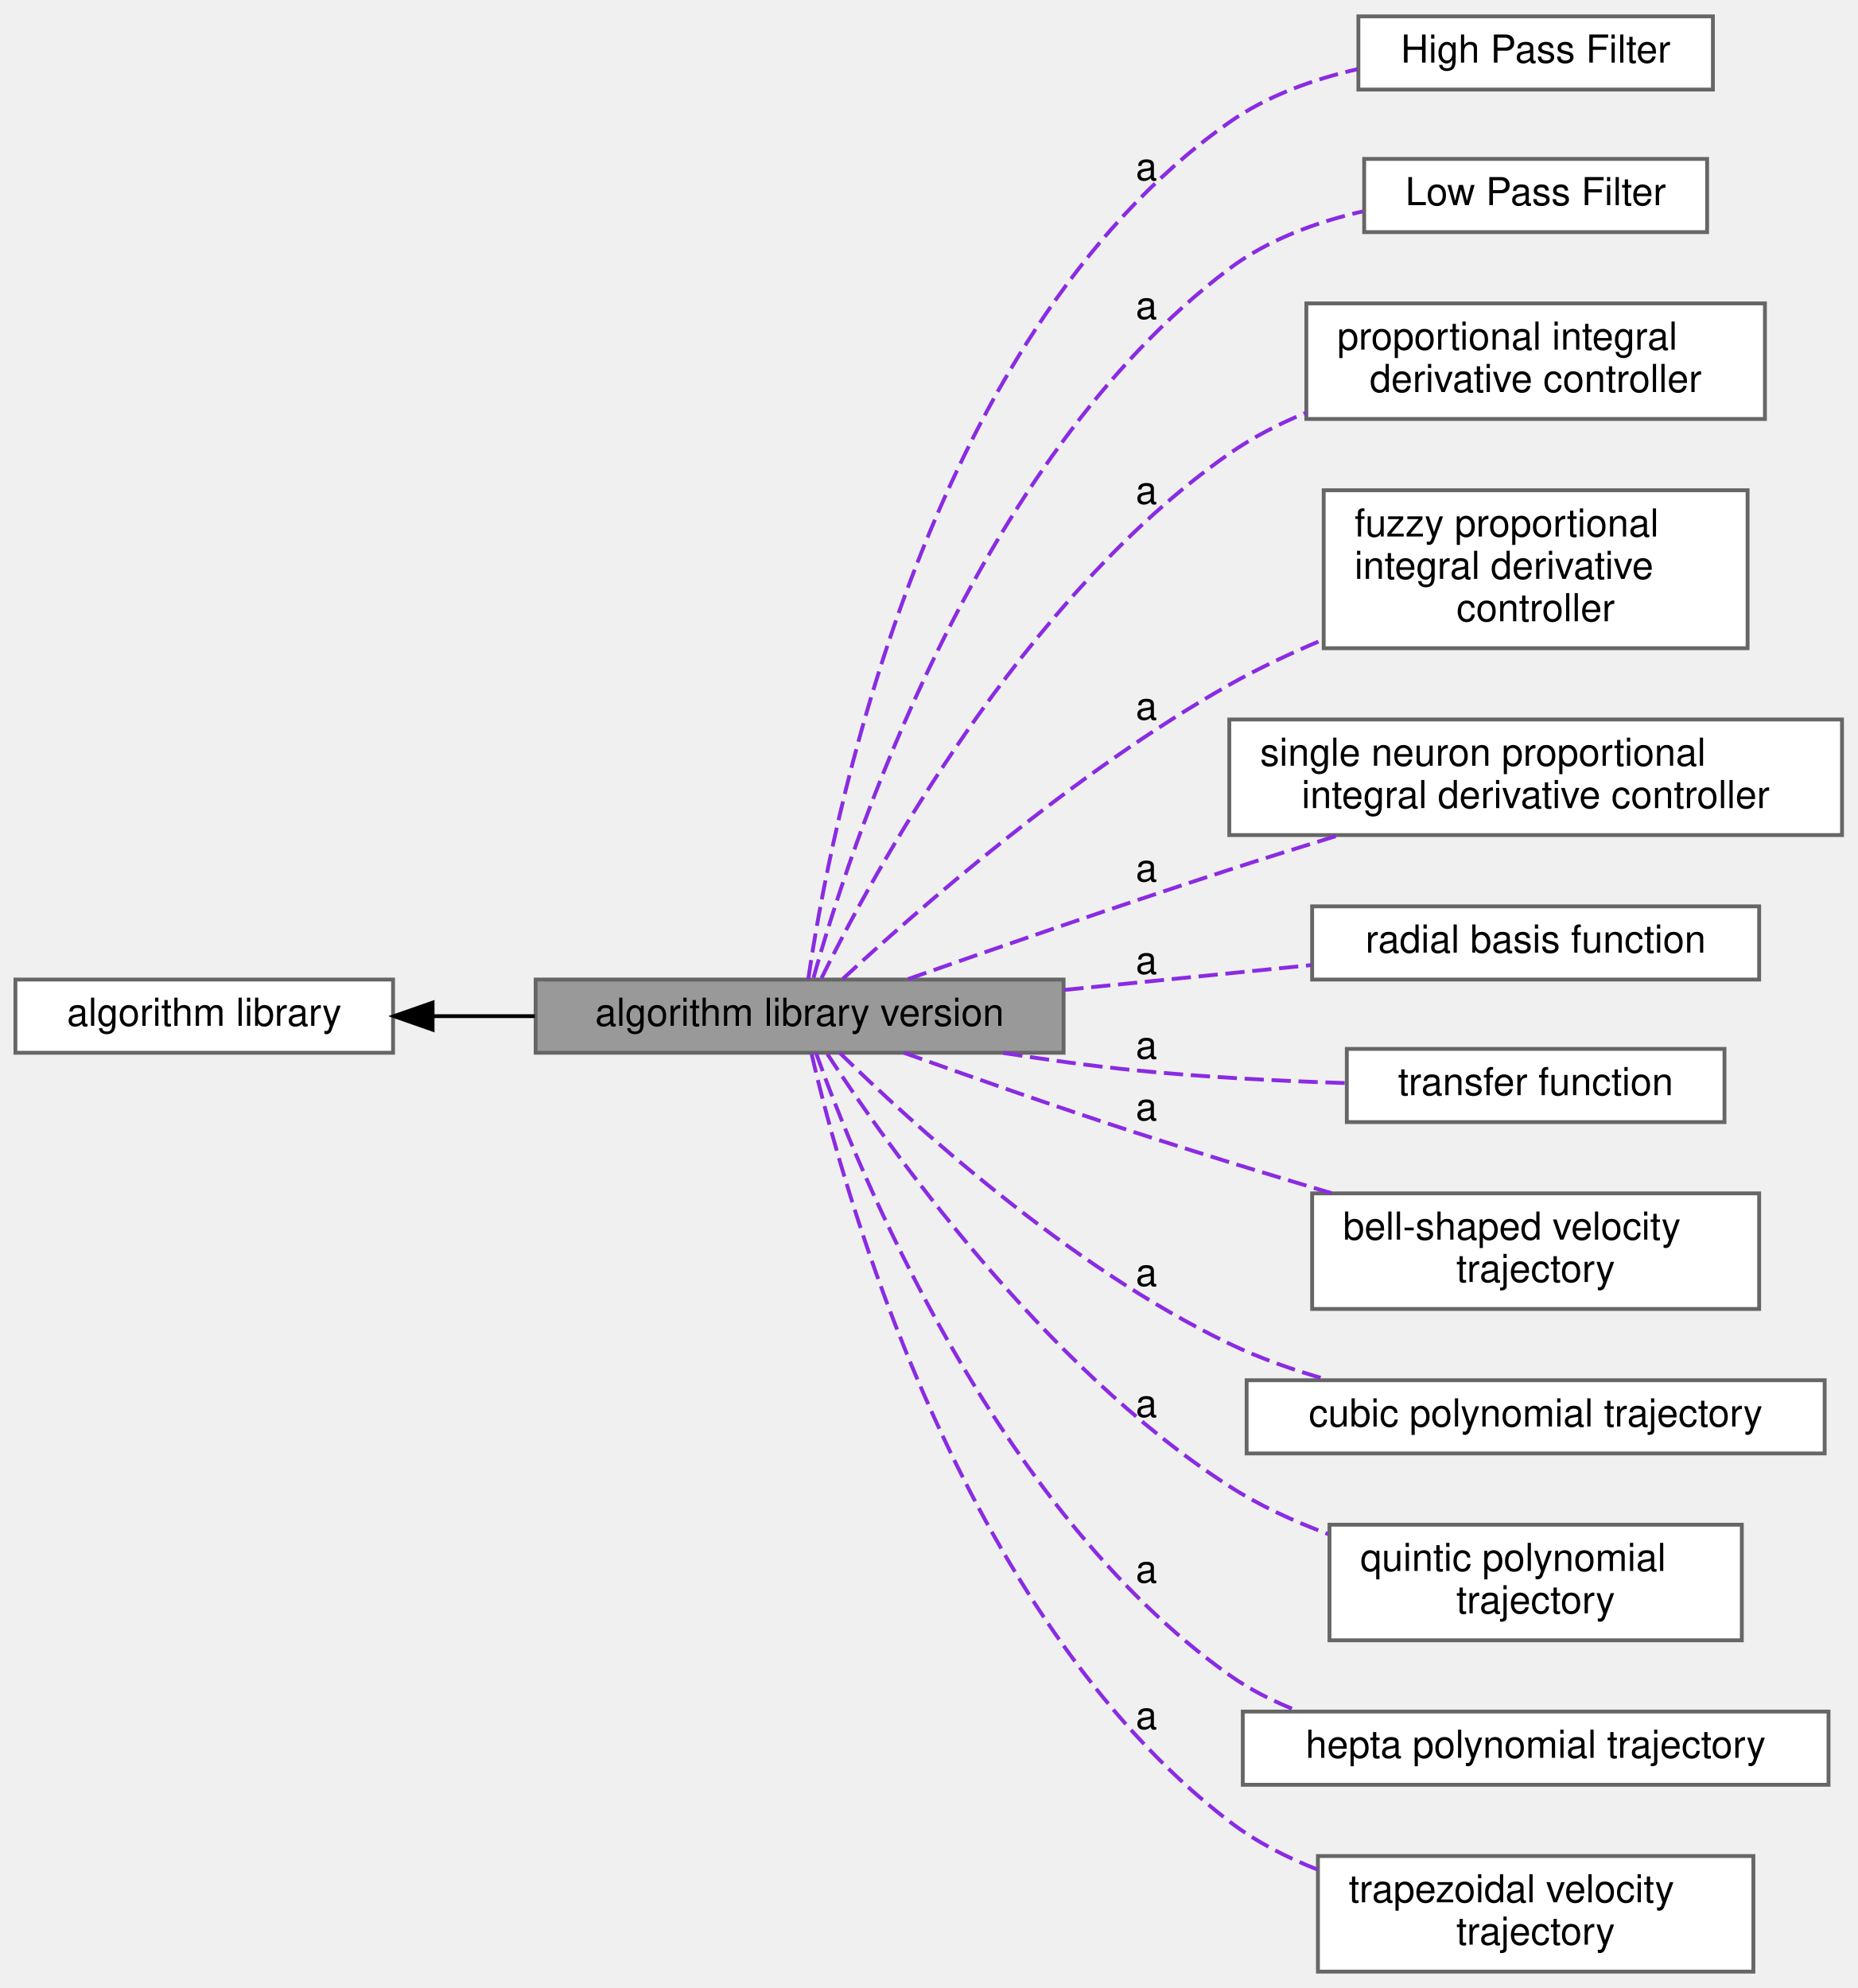
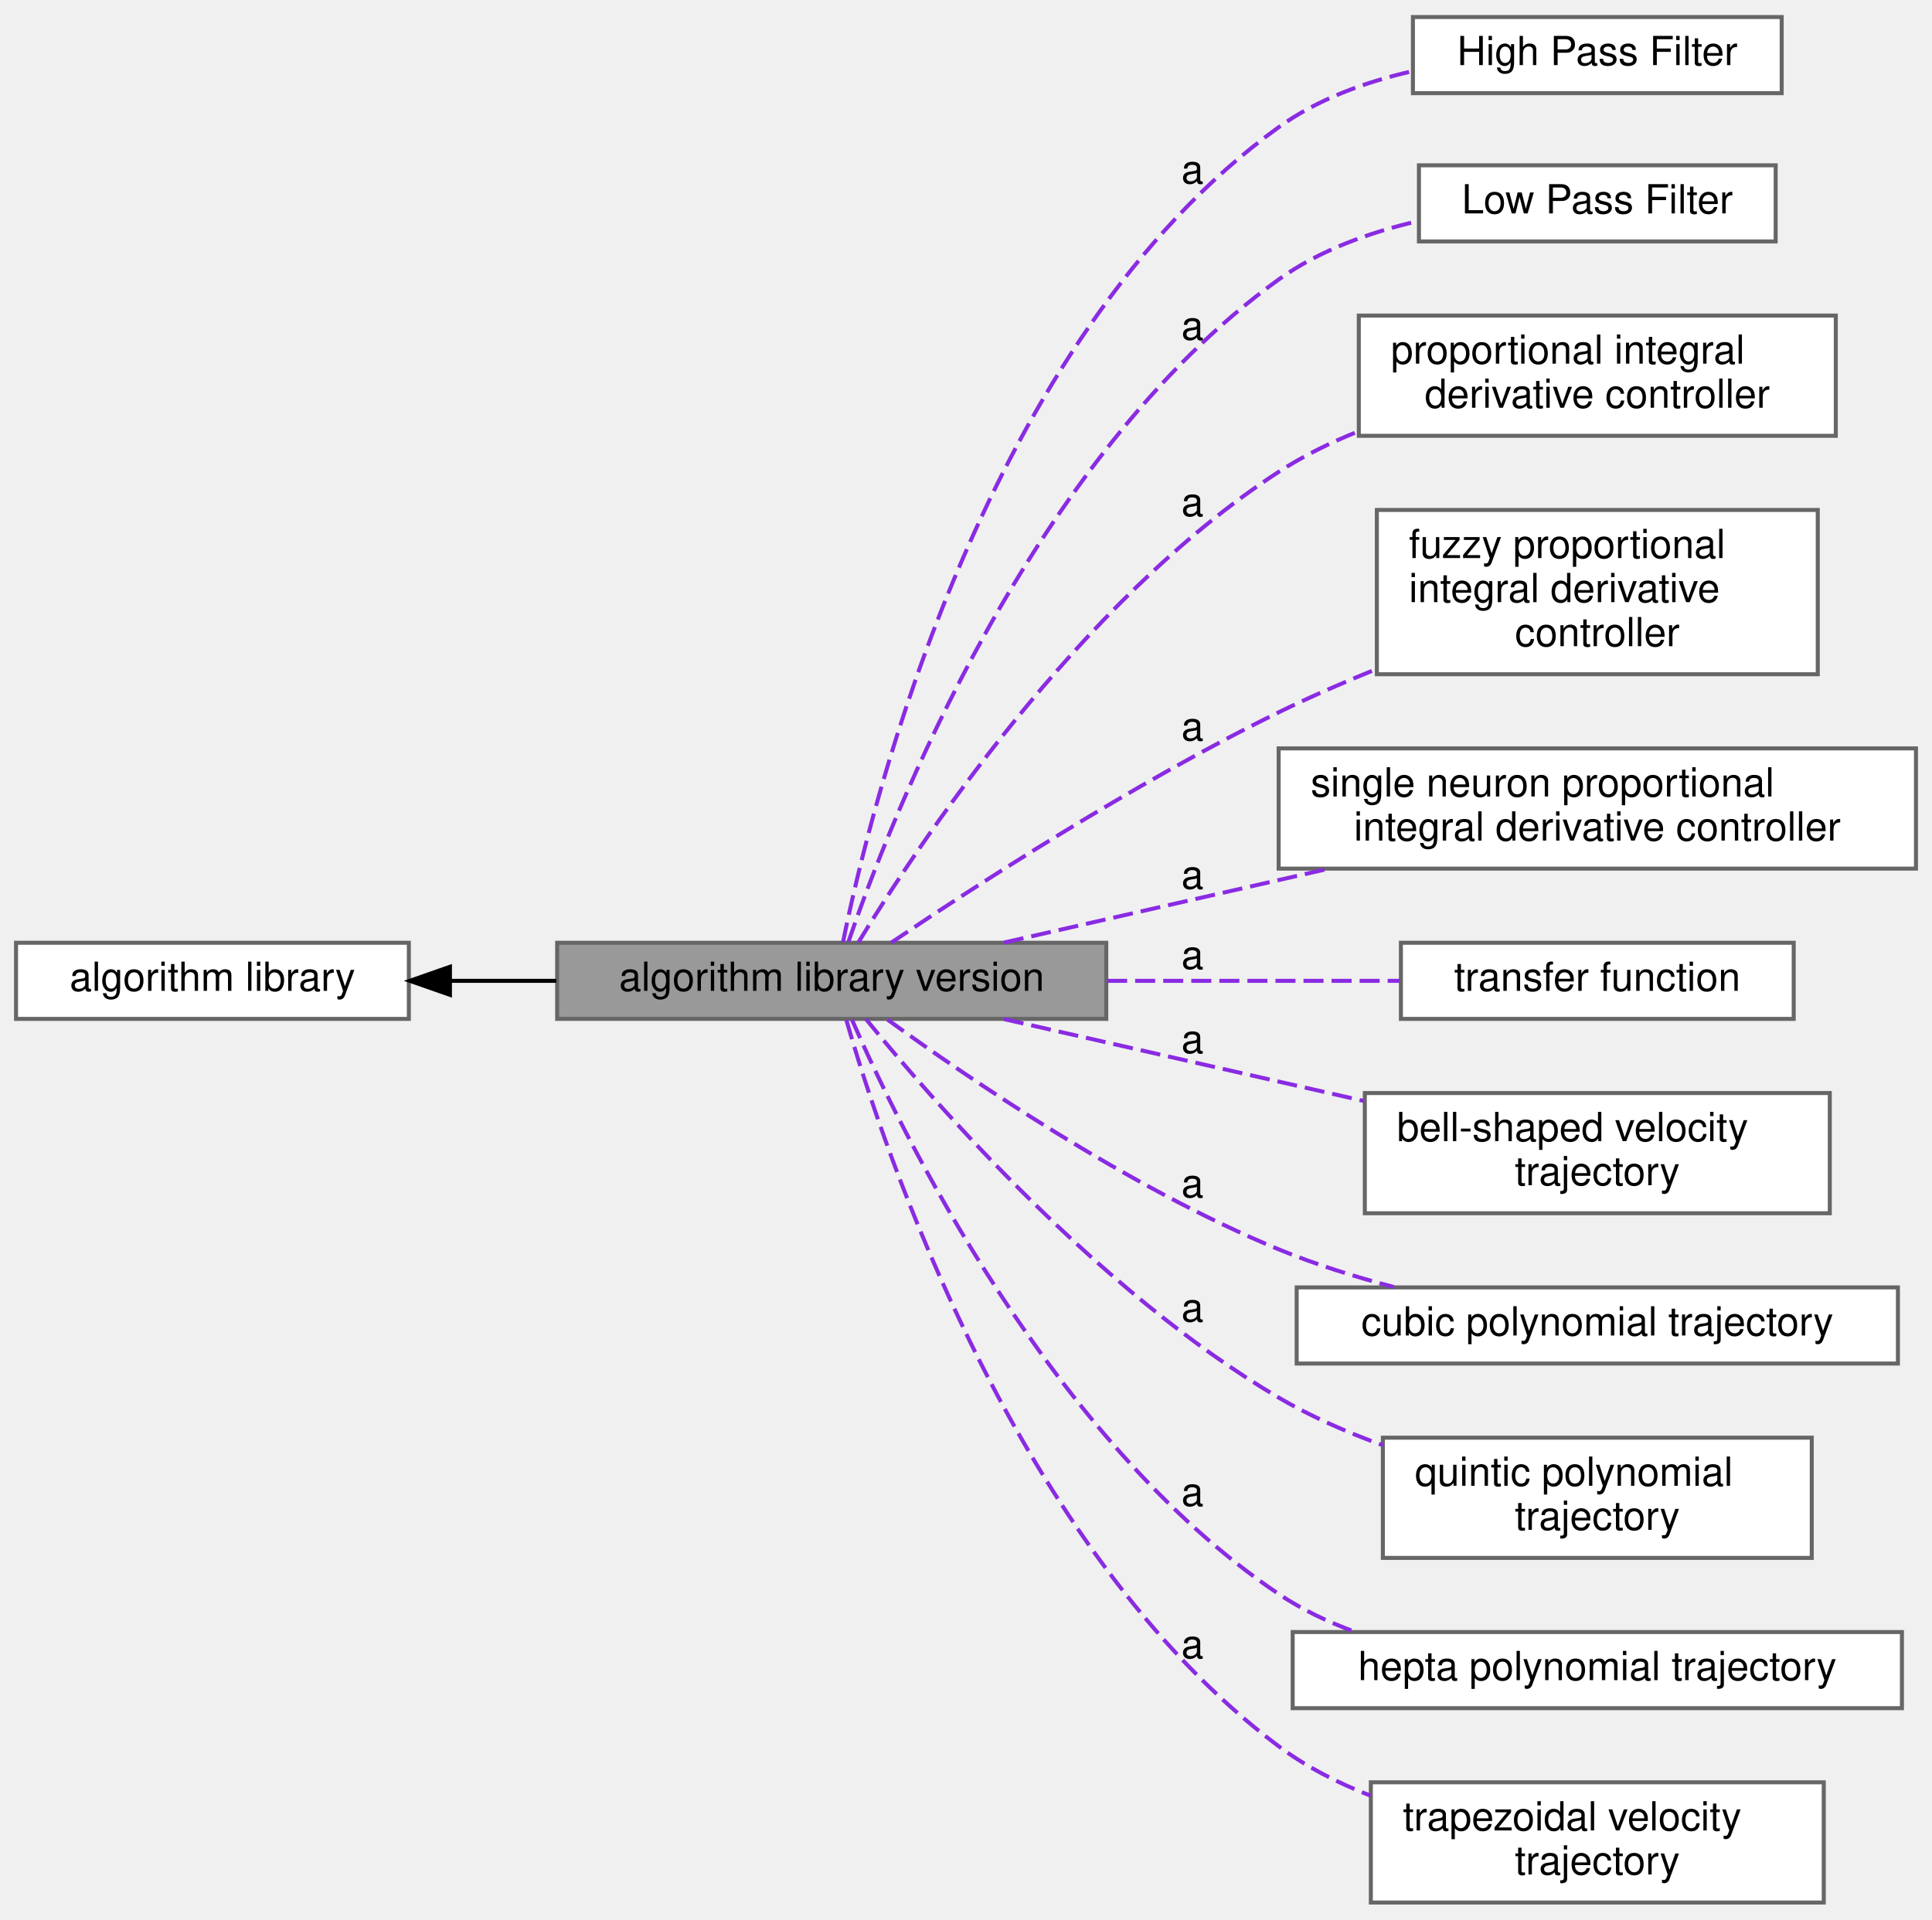
- <svg xmlns="http://www.w3.org/2000/svg" xmlns:xlink="http://www.w3.org/1999/xlink" width="482pt" height="516pt" viewBox="0.00 0.00 482.00 515.50">
-   <g id="graph0" class="graph" transform="scale(1 1) rotate(0) translate(4 511.5)">
+ <svg xmlns="http://www.w3.org/2000/svg" xmlns:xlink="http://www.w3.org/1999/xlink" width="482pt" height="479pt" viewBox="0.00 0.00 482.00 478.50">
+   <g id="graph0" class="graph" transform="scale(1 1) rotate(0) translate(4 474.5)">
    <g id="Node000002" class="node">
      <g id="a_Node000002">
        <a xlink:href="../../df/d91/group__A.html" target="_top" xlink:title=" ">
-           <polygon fill="white" stroke="#666666" points="98,-257.5 0,-257.5 0,-238.5 98,-238.5 98,-257.5" />
-           <text text-anchor="middle" x="49" y="-245.5" font-family="Helvetica,sans-Serif" font-size="10.00">algorithm library</text>
+           <polygon fill="white" stroke="#666666" points="98,-239.5 0,-239.5 0,-220.5 98,-220.5 98,-239.5" />
+           <text text-anchor="middle" x="49" y="-227.5" font-family="Helvetica,sans-Serif" font-size="10.00">algorithm library</text>
        </a>
      </g>
    </g>
    <g id="Node000001" class="node">
      <g id="a_Node000001">
        <a xlink:title=" ">
-           <polygon fill="#999999" stroke="#666666" points="272,-257.5 135,-257.5 135,-238.5 272,-238.5 272,-257.5" />
-           <text text-anchor="middle" x="203.5" y="-245.5" font-family="Helvetica,sans-Serif" font-size="10.00">algorithm library version</text>
+           <polygon fill="#999999" stroke="#666666" points="272,-239.5 135,-239.5 135,-220.5 272,-220.5 272,-239.5" />
+           <text text-anchor="middle" x="203.5" y="-227.5" font-family="Helvetica,sans-Serif" font-size="10.00">algorithm library version</text>
        </a>
      </g>
    </g>
    <g id="edge1" class="edge">
-       <path fill="none" stroke="black" d="M108.25,-248C116.93,-248 125.93,-248 134.78,-248" />
-       <polygon fill="black" stroke="black" points="108.25,-244.5 98.25,-248 108.25,-251.5 108.25,-244.5" />
+       <path fill="none" stroke="black" d="M108.25,-230C116.93,-230 125.93,-230 134.78,-230" />
+       <polygon fill="black" stroke="black" points="108.25,-226.5 98.25,-230 108.25,-233.5 108.25,-226.5" />
    </g>
    <g id="Node000003" class="node">
      <g id="a_Node000003">
        <a xlink:href="../../dd/d71/group__A__HPF.html" target="_top" xlink:title=" ">
-           <polygon fill="white" stroke="#666666" points="440.5,-507.5 348.5,-507.5 348.5,-488.5 440.5,-488.5 440.5,-507.5" />
-           <text text-anchor="middle" x="394.5" y="-495.5" font-family="Helvetica,sans-Serif" font-size="10.00">High Pass Filter</text>
+           <polygon fill="white" stroke="#666666" points="440.5,-470.5 348.5,-470.5 348.5,-451.5 440.5,-451.5 440.5,-470.5" />
+           <text text-anchor="middle" x="394.5" y="-458.5" font-family="Helvetica,sans-Serif" font-size="10.00">High Pass Filter</text>
        </a>
      </g>
    </g>
    <g id="Node000004" class="node">
      <g id="a_Node000004">
        <a xlink:href="../../df/d27/group__A__LPF.html" target="_top" xlink:title=" ">
-           <polygon fill="white" stroke="#666666" points="439,-470.5 350,-470.5 350,-451.5 439,-451.5 439,-470.5" />
-           <text text-anchor="middle" x="394.5" y="-458.5" font-family="Helvetica,sans-Serif" font-size="10.00">Low Pass Filter</text>
+           <polygon fill="white" stroke="#666666" points="439,-433.5 350,-433.5 350,-414.5 439,-414.5 439,-433.5" />
+           <text text-anchor="middle" x="394.5" y="-421.5" font-family="Helvetica,sans-Serif" font-size="10.00">Low Pass Filter</text>
        </a>
      </g>
    </g>
    <g id="Node000005" class="node">
      <g id="a_Node000005">
        <a xlink:href="../../d8/da8/group__A__PID.html" target="_top" xlink:title=" ">
-           <polygon fill="white" stroke="#666666" points="454,-433 335,-433 335,-403 454,-403 454,-433" />
-           <text text-anchor="start" x="343" y="-421" font-family="Helvetica,sans-Serif" font-size="10.00">proportional integral</text>
-           <text text-anchor="middle" x="394.5" y="-410" font-family="Helvetica,sans-Serif" font-size="10.00"> derivative controller</text>
+           <polygon fill="white" stroke="#666666" points="454,-396 335,-396 335,-366 454,-366 454,-396" />
+           <text text-anchor="start" x="343" y="-384" font-family="Helvetica,sans-Serif" font-size="10.00">proportional integral</text>
+           <text text-anchor="middle" x="394.5" y="-373" font-family="Helvetica,sans-Serif" font-size="10.00"> derivative controller</text>
        </a>
      </g>
    </g>
    <g id="Node000006" class="node">
      <g id="a_Node000006">
        <a xlink:href="../../dc/db1/group__A__PID__FUZZY.html" target="_top" xlink:title=" ">
-           <polygon fill="white" stroke="#666666" points="449.5,-384.5 339.5,-384.5 339.5,-343.5 449.5,-343.5 449.5,-384.5" />
-           <text text-anchor="start" x="347.5" y="-372.5" font-family="Helvetica,sans-Serif" font-size="10.00">fuzzy proportional</text>
-           <text text-anchor="start" x="347.5" y="-361.5" font-family="Helvetica,sans-Serif" font-size="10.00"> integral derivative</text>
-           <text text-anchor="middle" x="394.5" y="-350.5" font-family="Helvetica,sans-Serif" font-size="10.00"> controller</text>
+           <polygon fill="white" stroke="#666666" points="449.5,-347.5 339.5,-347.5 339.5,-306.5 449.5,-306.5 449.5,-347.5" />
+           <text text-anchor="start" x="347.5" y="-335.5" font-family="Helvetica,sans-Serif" font-size="10.00">fuzzy proportional</text>
+           <text text-anchor="start" x="347.5" y="-324.5" font-family="Helvetica,sans-Serif" font-size="10.00"> integral derivative</text>
+           <text text-anchor="middle" x="394.5" y="-313.5" font-family="Helvetica,sans-Serif" font-size="10.00"> controller</text>
        </a>
      </g>
    </g>
    <g id="Node000007" class="node">
      <g id="a_Node000007">
        <a xlink:href="../../db/d33/group__A__PID__NEURO.html" target="_top" xlink:title=" ">
-           <polygon fill="white" stroke="#666666" points="474,-325 315,-325 315,-295 474,-295 474,-325" />
-           <text text-anchor="start" x="323" y="-313" font-family="Helvetica,sans-Serif" font-size="10.00">single neuron proportional</text>
-           <text text-anchor="middle" x="394.5" y="-302" font-family="Helvetica,sans-Serif" font-size="10.00"> integral derivative controller</text>
+           <polygon fill="white" stroke="#666666" points="474,-288 315,-288 315,-258 474,-258 474,-288" />
+           <text text-anchor="start" x="323" y="-276" font-family="Helvetica,sans-Serif" font-size="10.00">single neuron proportional</text>
+           <text text-anchor="middle" x="394.5" y="-265" font-family="Helvetica,sans-Serif" font-size="10.00"> integral derivative controller</text>
        </a>
      </g>
    </g>
    <g id="Node000008" class="node">
      <g id="a_Node000008">
-         <a xlink:href="../../dd/dd8/group__A__RBF.html" target="_top" xlink:title=" ">
-           <polygon fill="white" stroke="#666666" points="452.5,-276.5 336.5,-276.5 336.5,-257.5 452.5,-257.5 452.5,-276.5" />
-           <text text-anchor="middle" x="394.5" y="-264.5" font-family="Helvetica,sans-Serif" font-size="10.00">radial basis function</text>
-         </a>
-       </g>
-     </g>
-     <g id="Node000009" class="node">
-       <g id="a_Node000009">
        <a xlink:href="../../d0/ddd/group__A__TF.html" target="_top" xlink:title=" ">
          <polygon fill="white" stroke="#666666" points="443.5,-239.5 345.5,-239.5 345.5,-220.5 443.5,-220.5 443.5,-239.5" />
          <text text-anchor="middle" x="394.5" y="-227.5" font-family="Helvetica,sans-Serif" font-size="10.00">transfer function</text>
        </a>
      </g>
    </g>
-     <g id="Node000010" class="node">
-       <g id="a_Node000010">
+     <g id="Node000009" class="node">
+       <g id="a_Node000009">
        <a xlink:href="../../d6/d1e/group__A__TRAJBELL.html" target="_top" xlink:title=" ">
          <polygon fill="white" stroke="#666666" points="452.5,-202 336.5,-202 336.5,-172 452.5,-172 452.5,-202" />
          <text text-anchor="start" x="344.5" y="-190" font-family="Helvetica,sans-Serif" font-size="10.00">bell-shaped velocity</text>
          <text text-anchor="middle" x="394.5" y="-179" font-family="Helvetica,sans-Serif" font-size="10.00"> trajectory</text>
        </a>
      </g>
    </g>
-     <g id="Node000011" class="node">
-       <g id="a_Node000011">
+     <g id="Node000010" class="node">
+       <g id="a_Node000010">
        <a xlink:href="../../d3/d9f/group__A__TRAJPOLY3.html" target="_top" xlink:title=" ">
          <polygon fill="white" stroke="#666666" points="469.5,-153.5 319.5,-153.5 319.5,-134.5 469.5,-134.5 469.5,-153.5" />
          <text text-anchor="middle" x="394.5" y="-141.5" font-family="Helvetica,sans-Serif" font-size="10.00">cubic polynomial trajectory</text>
        </a>
      </g>
    </g>
-     <g id="Node000012" class="node">
-       <g id="a_Node000012">
+     <g id="Node000011" class="node">
+       <g id="a_Node000011">
        <a xlink:href="../../d2/d61/group__A__TRAJPOLY5.html" target="_top" xlink:title=" ">
          <polygon fill="white" stroke="#666666" points="448,-116 341,-116 341,-86 448,-86 448,-116" />
          <text text-anchor="start" x="349" y="-104" font-family="Helvetica,sans-Serif" font-size="10.00">quintic polynomial</text>
          <text text-anchor="middle" x="394.5" y="-93" font-family="Helvetica,sans-Serif" font-size="10.00"> trajectory</text>
        </a>
      </g>
    </g>
-     <g id="Node000013" class="node">
-       <g id="a_Node000013">
+     <g id="Node000012" class="node">
+       <g id="a_Node000012">
        <a xlink:href="../../d9/dab/group__A__TRAJPOLY7.html" target="_top" xlink:title=" ">
          <polygon fill="white" stroke="#666666" points="470.5,-67.5 318.5,-67.5 318.5,-48.5 470.5,-48.5 470.5,-67.5" />
          <text text-anchor="middle" x="394.5" y="-55.5" font-family="Helvetica,sans-Serif" font-size="10.00">hepta polynomial trajectory</text>
        </a>
      </g>
    </g>
-     <g id="Node000014" class="node">
-       <g id="a_Node000014">
+     <g id="Node000013" class="node">
+       <g id="a_Node000013">
        <a xlink:href="../../d7/d57/group__A__TRAJTRAP.html" target="_top" xlink:title=" ">
          <polygon fill="white" stroke="#666666" points="451,-30 338,-30 338,0 451,0 451,-30" />
          <text text-anchor="start" x="346" y="-18" font-family="Helvetica,sans-Serif" font-size="10.00">trapezoidal velocity</text>
          <text text-anchor="middle" x="394.5" y="-7" font-family="Helvetica,sans-Serif" font-size="10.00"> trajectory</text>
        </a>
      </g>
    </g>
    <g id="edge2" class="edge">
-       <path fill="none" stroke="blueviolet" stroke-dasharray="5,2" d="M205.75,-257.62C211.03,-293.97 235.09,-423.78 315,-480 324.72,-486.84 336.64,-491.12 348.23,-493.79" />
-       <text text-anchor="middle" x="293.5" y="-465" font-family="Helvetica,sans-Serif" font-size="10.00">a</text>
+       <path fill="none" stroke="blueviolet" stroke-dasharray="5,2" d="M206.31,-239.64C213.26,-273.85 241.65,-390.16 315,-443 324.64,-449.95 336.54,-454.27 348.12,-456.93" />
+       <text text-anchor="middle" x="293.5" y="-429" font-family="Helvetica,sans-Serif" font-size="10.00">a</text>
    </g>
    <g id="edge3" class="edge">
-       <path fill="none" stroke="blueviolet" stroke-dasharray="5,2" d="M207.1,-257.92C216.04,-290.07 248.73,-392.11 315,-442 324.97,-449.51 337.5,-454.09 349.6,-456.87" />
-       <text text-anchor="middle" x="293.5" y="-429" font-family="Helvetica,sans-Serif" font-size="10.00">a</text>
+       <path fill="none" stroke="blueviolet" stroke-dasharray="5,2" d="M207.69,-239.8C217.95,-269.72 253.11,-360.58 315,-405 325.14,-412.28 337.72,-416.79 349.81,-419.58" />
+       <text text-anchor="middle" x="293.5" y="-390" font-family="Helvetica,sans-Serif" font-size="10.00">a</text>
    </g>
    <g id="edge4" class="edge">
-       <path fill="none" stroke="blueviolet" stroke-dasharray="5,2" d="M209.17,-257.86C222.1,-284.12 261.06,-356.31 315,-394 321.07,-398.24 327.92,-401.75 334.97,-404.65" />
-       <text text-anchor="middle" x="293.5" y="-381" font-family="Helvetica,sans-Serif" font-size="10.00">a</text>
+       <path fill="none" stroke="blueviolet" stroke-dasharray="5,2" d="M210.14,-239.57C224.51,-263.17 264.99,-324.54 315,-357 321.1,-360.96 327.88,-364.29 334.83,-367.09" />
+       <text text-anchor="middle" x="293.5" y="-346" font-family="Helvetica,sans-Serif" font-size="10.00">a</text>
    </g>
    <g id="edge5" class="edge">
-       <path fill="none" stroke="blueviolet" stroke-dasharray="5,2" d="M214.72,-257.68C233.38,-274.93 274.76,-311.32 315,-334 322.63,-338.3 330.99,-342.23 339.33,-345.73" />
-       <text text-anchor="middle" x="293.5" y="-325" font-family="Helvetica,sans-Serif" font-size="10.00">a</text>
+       <path fill="none" stroke="blueviolet" stroke-dasharray="5,2" d="M218.34,-239.52C238.83,-253.34 278.73,-279.25 315,-297 322.73,-300.78 331.07,-304.42 339.32,-307.77" />
+       <text text-anchor="middle" x="293.5" y="-290" font-family="Helvetica,sans-Serif" font-size="10.00">a</text>
    </g>
    <g id="edge6" class="edge">
-       <path fill="none" stroke="blueviolet" stroke-dasharray="5,2" d="M231.66,-257.63C253.97,-265.48 286.44,-276.73 315,-286 324.08,-288.95 333.79,-292 343.17,-294.89" />
-       <text text-anchor="middle" x="293.5" y="-283" font-family="Helvetica,sans-Serif" font-size="10.00">a</text>
+       <path fill="none" stroke="blueviolet" stroke-dasharray="5,2" d="M246.45,-239.54C270.26,-244.96 300.61,-251.87 327.54,-257.99" />
+       <text text-anchor="middle" x="293.5" y="-253" font-family="Helvetica,sans-Serif" font-size="10.00">a</text>
    </g>
    <g id="edge7" class="edge">
-       <path fill="none" stroke="blueviolet" stroke-dasharray="5,2" d="M272.2,-254.81C293.17,-256.91 316.06,-259.22 336.25,-261.25" />
-       <text text-anchor="middle" x="293.5" y="-259" font-family="Helvetica,sans-Serif" font-size="10.00">a</text>
+       <path fill="none" stroke="blueviolet" stroke-dasharray="5,2" d="M272.2,-230C296.35,-230 323.05,-230 345.23,-230" />
+       <text text-anchor="middle" x="293.5" y="-233" font-family="Helvetica,sans-Serif" font-size="10.00">a</text>
    </g>
    <g id="edge8" class="edge">
-       <path fill="none" stroke="blueviolet" stroke-dasharray="5,2" d="M256.36,-238.45C267.43,-236.71 279.08,-235.1 290,-234 308.07,-232.18 327.99,-231.17 345.49,-230.62" />
-       <text text-anchor="middle" x="293.5" y="-237" font-family="Helvetica,sans-Serif" font-size="10.00">a</text>
+       <path fill="none" stroke="blueviolet" stroke-dasharray="5,2" d="M246.45,-220.46C272.87,-214.44 307.34,-206.6 336.26,-200.02" />
+       <text text-anchor="middle" x="293.5" y="-212" font-family="Helvetica,sans-Serif" font-size="10.00">a</text>
    </g>
    <g id="edge9" class="edge">
-       <path fill="none" stroke="blueviolet" stroke-dasharray="5,2" d="M230.59,-238.49C247.47,-232.43 269.95,-224.52 290,-218 306.68,-212.58 324.98,-206.98 341.5,-202.06" />
-       <text text-anchor="middle" x="293.5" y="-221" font-family="Helvetica,sans-Serif" font-size="10.00">a</text>
+       <path fill="none" stroke="blueviolet" stroke-dasharray="5,2" d="M217.4,-220.34C237.33,-205.87 277.25,-178.57 315,-163 324.07,-159.26 334.05,-156.14 343.77,-153.59" />
+       <text text-anchor="middle" x="293.5" y="-176" font-family="Helvetica,sans-Serif" font-size="10.00">a</text>
    </g>
    <g id="edge10" class="edge">
-       <path fill="none" stroke="blueviolet" stroke-dasharray="5,2" d="M213.91,-238.48C231.89,-220.85 273.09,-183.07 315,-163 322.97,-159.18 331.77,-156.1 340.51,-153.61" />
-       <text text-anchor="middle" x="293.5" y="-178" font-family="Helvetica,sans-Serif" font-size="10.00">a</text>
+       <path fill="none" stroke="blueviolet" stroke-dasharray="5,2" d="M212.02,-220.48C228.53,-200.2 270.04,-152.45 315,-126 323.01,-121.29 332.02,-117.35 340.99,-114.11" />
+       <text text-anchor="middle" x="293.5" y="-145" font-family="Helvetica,sans-Serif" font-size="10.00">a</text>
    </g>
    <g id="edge11" class="edge">
-       <path fill="none" stroke="blueviolet" stroke-dasharray="5,2" d="M210.7,-238.17C225.72,-215.13 266.45,-157.23 315,-126 322.82,-120.97 331.73,-116.88 340.67,-113.58" />
-       <text text-anchor="middle" x="293.5" y="-144" font-family="Helvetica,sans-Serif" font-size="10.00">a</text>
+       <path fill="none" stroke="blueviolet" stroke-dasharray="5,2" d="M208.56,-220.28C220.47,-193 258.15,-115.18 315,-77 320.82,-73.09 327.36,-69.98 334.12,-67.52" />
+       <text text-anchor="middle" x="293.5" y="-99" font-family="Helvetica,sans-Serif" font-size="10.00">a</text>
    </g>
    <g id="edge12" class="edge">
-       <path fill="none" stroke="blueviolet" stroke-dasharray="5,2" d="M207.76,-238.43C218.22,-209.18 253.89,-120.37 315,-77 320.49,-73.1 326.68,-70 333.11,-67.53" />
-       <text text-anchor="middle" x="293.5" y="-101" font-family="Helvetica,sans-Serif" font-size="10.00">a</text>
-     </g>
-     <g id="edge13" class="edge">
-       <path fill="none" stroke="blueviolet" stroke-dasharray="5,2" d="M206.6,-238.24C214.35,-204.65 244.66,-92.97 315,-39 321.78,-33.79 329.7,-29.71 337.85,-26.51" />
-       <text text-anchor="middle" x="293.5" y="-63" font-family="Helvetica,sans-Serif" font-size="10.00">a</text>
+       <path fill="none" stroke="blueviolet" stroke-dasharray="5,2" d="M207.15,-220.23C216.25,-188.59 249.38,-88.14 315,-39 321.84,-33.87 329.79,-29.83 337.95,-26.65" />
+       <text text-anchor="middle" x="293.5" y="-61" font-family="Helvetica,sans-Serif" font-size="10.00">a</text>
    </g>
  </g>
</svg>
